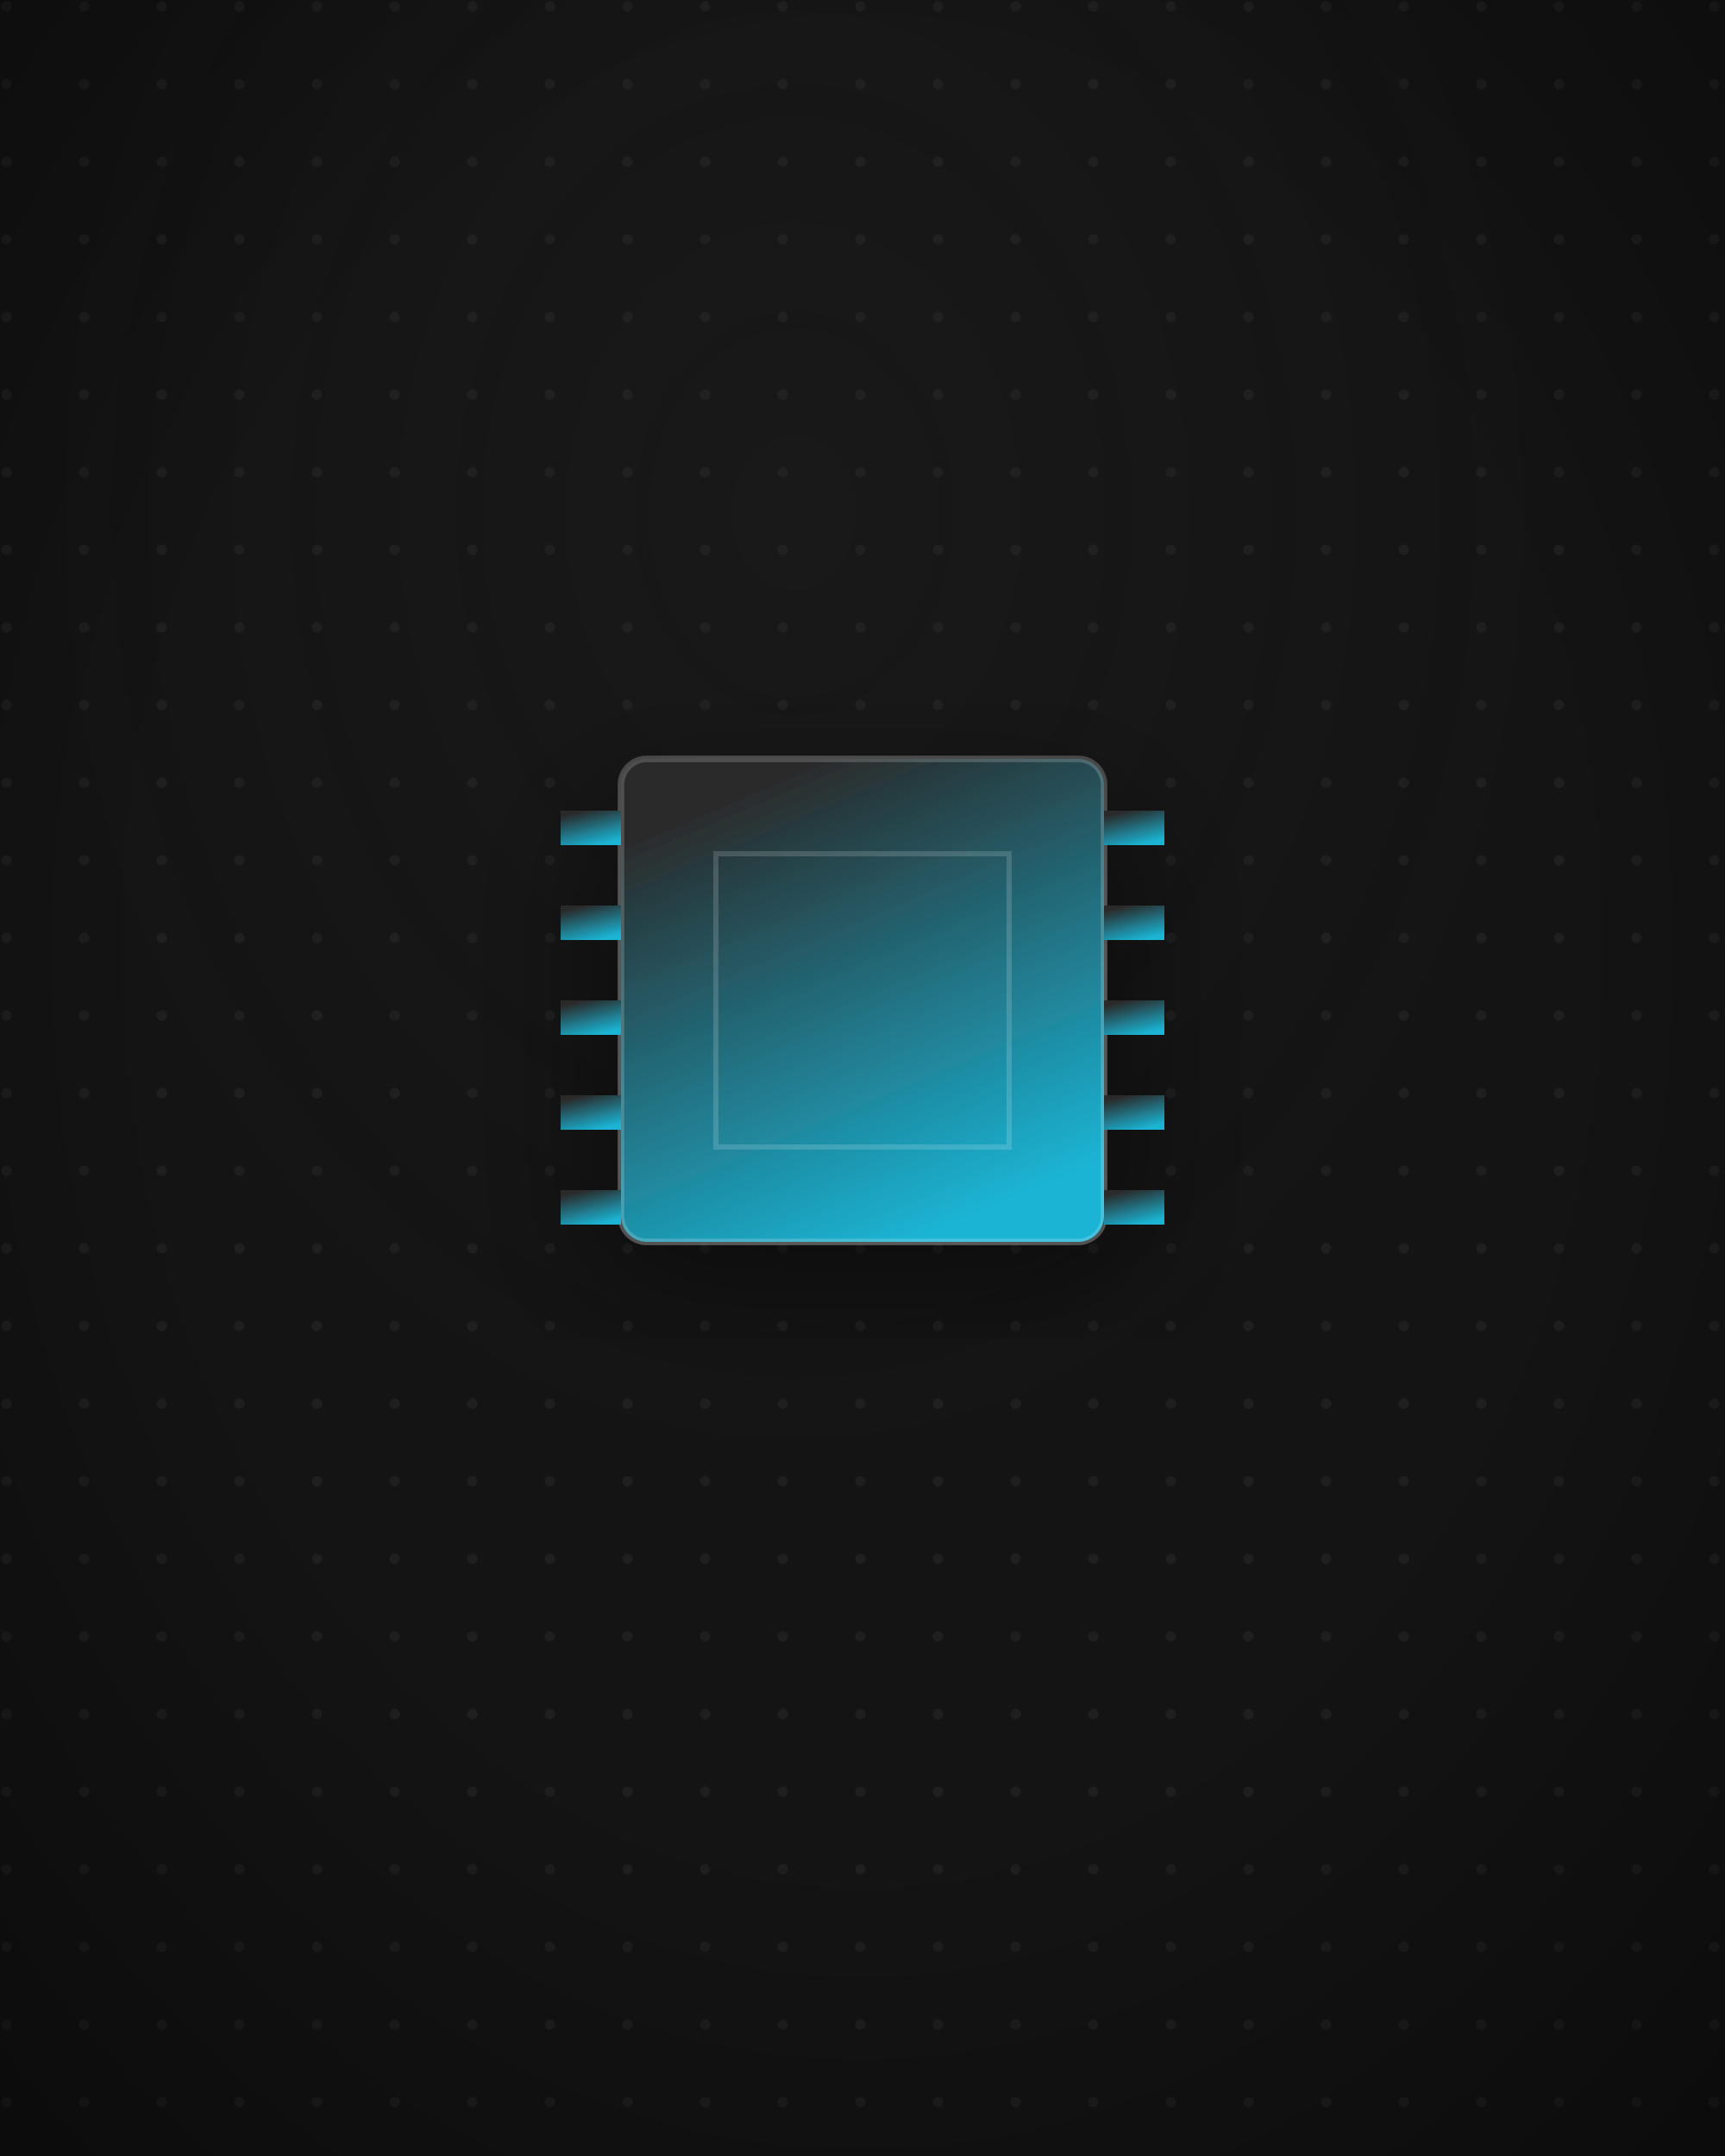
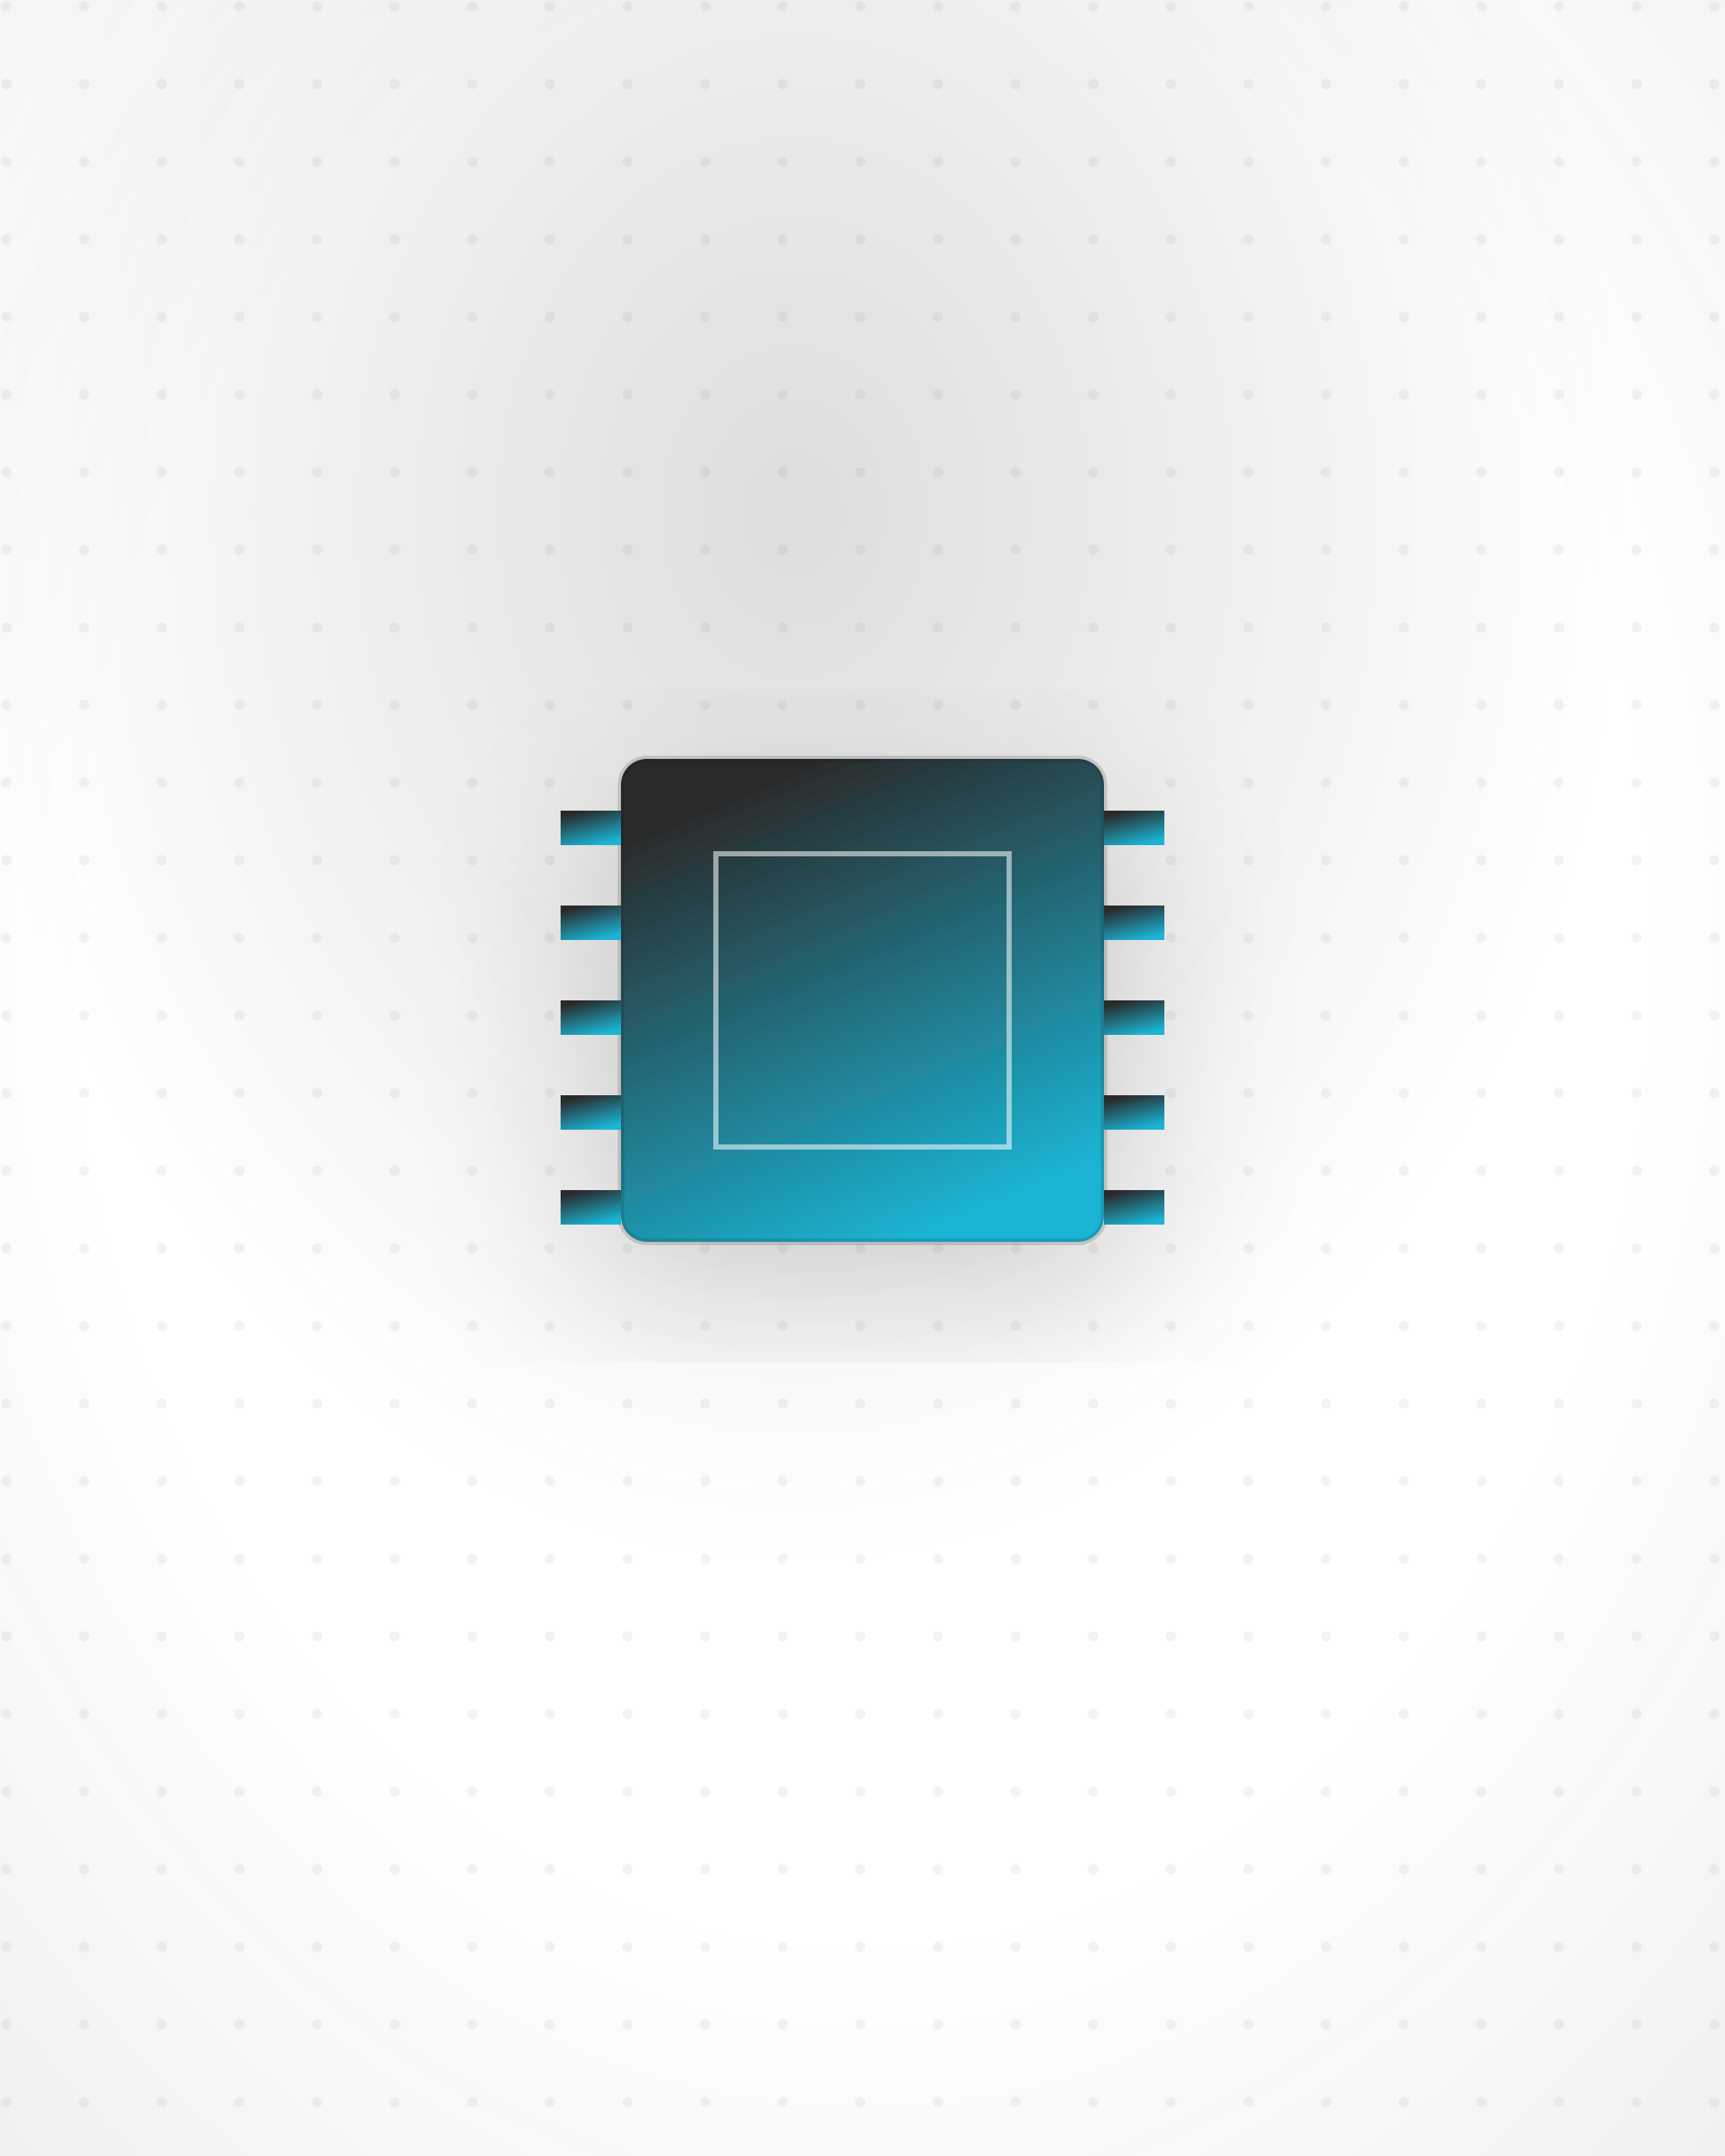
<svg xmlns="http://www.w3.org/2000/svg" viewBox="0 0 400 500" width="400" height="500" role="img" aria-label="Aluminium Electrolytic Capacitor 1000µF 25V — Bag 200">
  <defs>
    <linearGradient id="accent" gradientTransform="rotate(67 .5 .5)">
      <stop offset="0" stop-color="#2A2A2A" />
      <stop offset="1" stop-color="#1BB4D4" />
    </linearGradient>
    <radialGradient id="glow" cx="46%" cy="24%" r="75%">
-       <stop offset="0" stop-color="#2A2A2A" stop-opacity=".22" />
-       <stop offset="60%" stop-color="#2A2A2A" stop-opacity="0" />
+       <stop offset="0" stop-color="#2A2A2A" stop-opacity=".16" />
+       <stop offset="65%" stop-color="#2A2A2A" stop-opacity="0" />
    </radialGradient>
-     <radialGradient id="vig" cx="50%" cy="44%" r="75%">
-       <stop offset="55%" stop-color="#000" stop-opacity="0" />
-       <stop offset="100%" stop-color="#000" stop-opacity=".42" />
+     <radialGradient id="vig" cx="50%" cy="44%" r="78%">
+       <stop offset="58%" stop-color="#101314" stop-opacity="0" />
+       <stop offset="100%" stop-color="#101314" stop-opacity=".07" />
    </radialGradient>
    <pattern id="dots" width="18" height="18" patternUnits="userSpaceOnUse">
-       <circle cx="1.5" cy="1.5" r="1.2" fill="#ffffff" fill-opacity=".05" />
+       <circle cx="1.5" cy="1.5" r="1.2" fill="#101314" fill-opacity=".05" />
    </pattern>
-     <filter id="soft" x="-20%" y="-20%" width="140%" height="140%">
-       <feDropShadow dx="0" dy="10" stdDeviation="16" flood-color="#000" flood-opacity=".45" />
+     <filter id="soft" x="-25%" y="-25%" width="150%" height="150%">
+       <feDropShadow dx="0" dy="12" stdDeviation="18" flood-color="#101314" flood-opacity=".16" />
    </filter>
  </defs>
-   <rect width="400" height="500" fill="#141414" />
+   <rect width="400" height="500" fill="#FFFFFF" />
  <rect width="400" height="500" fill="url(#dots)" />
  <rect width="400" height="500" fill="url(#glow)" />
  <g filter="url(#soft)" transform="translate(200 232) scale(1.0) translate(-200 -232)">
-     <rect fill="url(#accent)" stroke="rgba(255,255,255,.18)" stroke-width="1.5" x="144" y="176" rx="6" width="112" height="112" />
-     <rect stroke="rgba(255,255,255,.16)" fill="none" stroke-width="1.2" x="166" y="198" width="68" height="68" />
+     <rect fill="url(#accent)" stroke="rgba(16,19,20,.14)" stroke-width="1.5" x="144" y="176" rx="6" width="112" height="112" />
+     <rect stroke="rgba(255,255,255,.55)" fill="none" stroke-width="1.2" x="166" y="198" width="68" height="68" />
    <rect fill="url(#accent)" x="130" y="188" width="14" height="8" />
    <rect fill="url(#accent)" x="256" y="188" width="14" height="8" />
    <rect fill="url(#accent)" x="130" y="210" width="14" height="8" />
    <rect fill="url(#accent)" x="256" y="210" width="14" height="8" />
    <rect fill="url(#accent)" x="130" y="232" width="14" height="8" />
    <rect fill="url(#accent)" x="256" y="232" width="14" height="8" />
    <rect fill="url(#accent)" x="130" y="254" width="14" height="8" />
    <rect fill="url(#accent)" x="256" y="254" width="14" height="8" />
    <rect fill="url(#accent)" x="130" y="276" width="14" height="8" />
    <rect fill="url(#accent)" x="256" y="276" width="14" height="8" />
  </g>
  <rect width="400" height="500" fill="url(#vig)" />
</svg>
